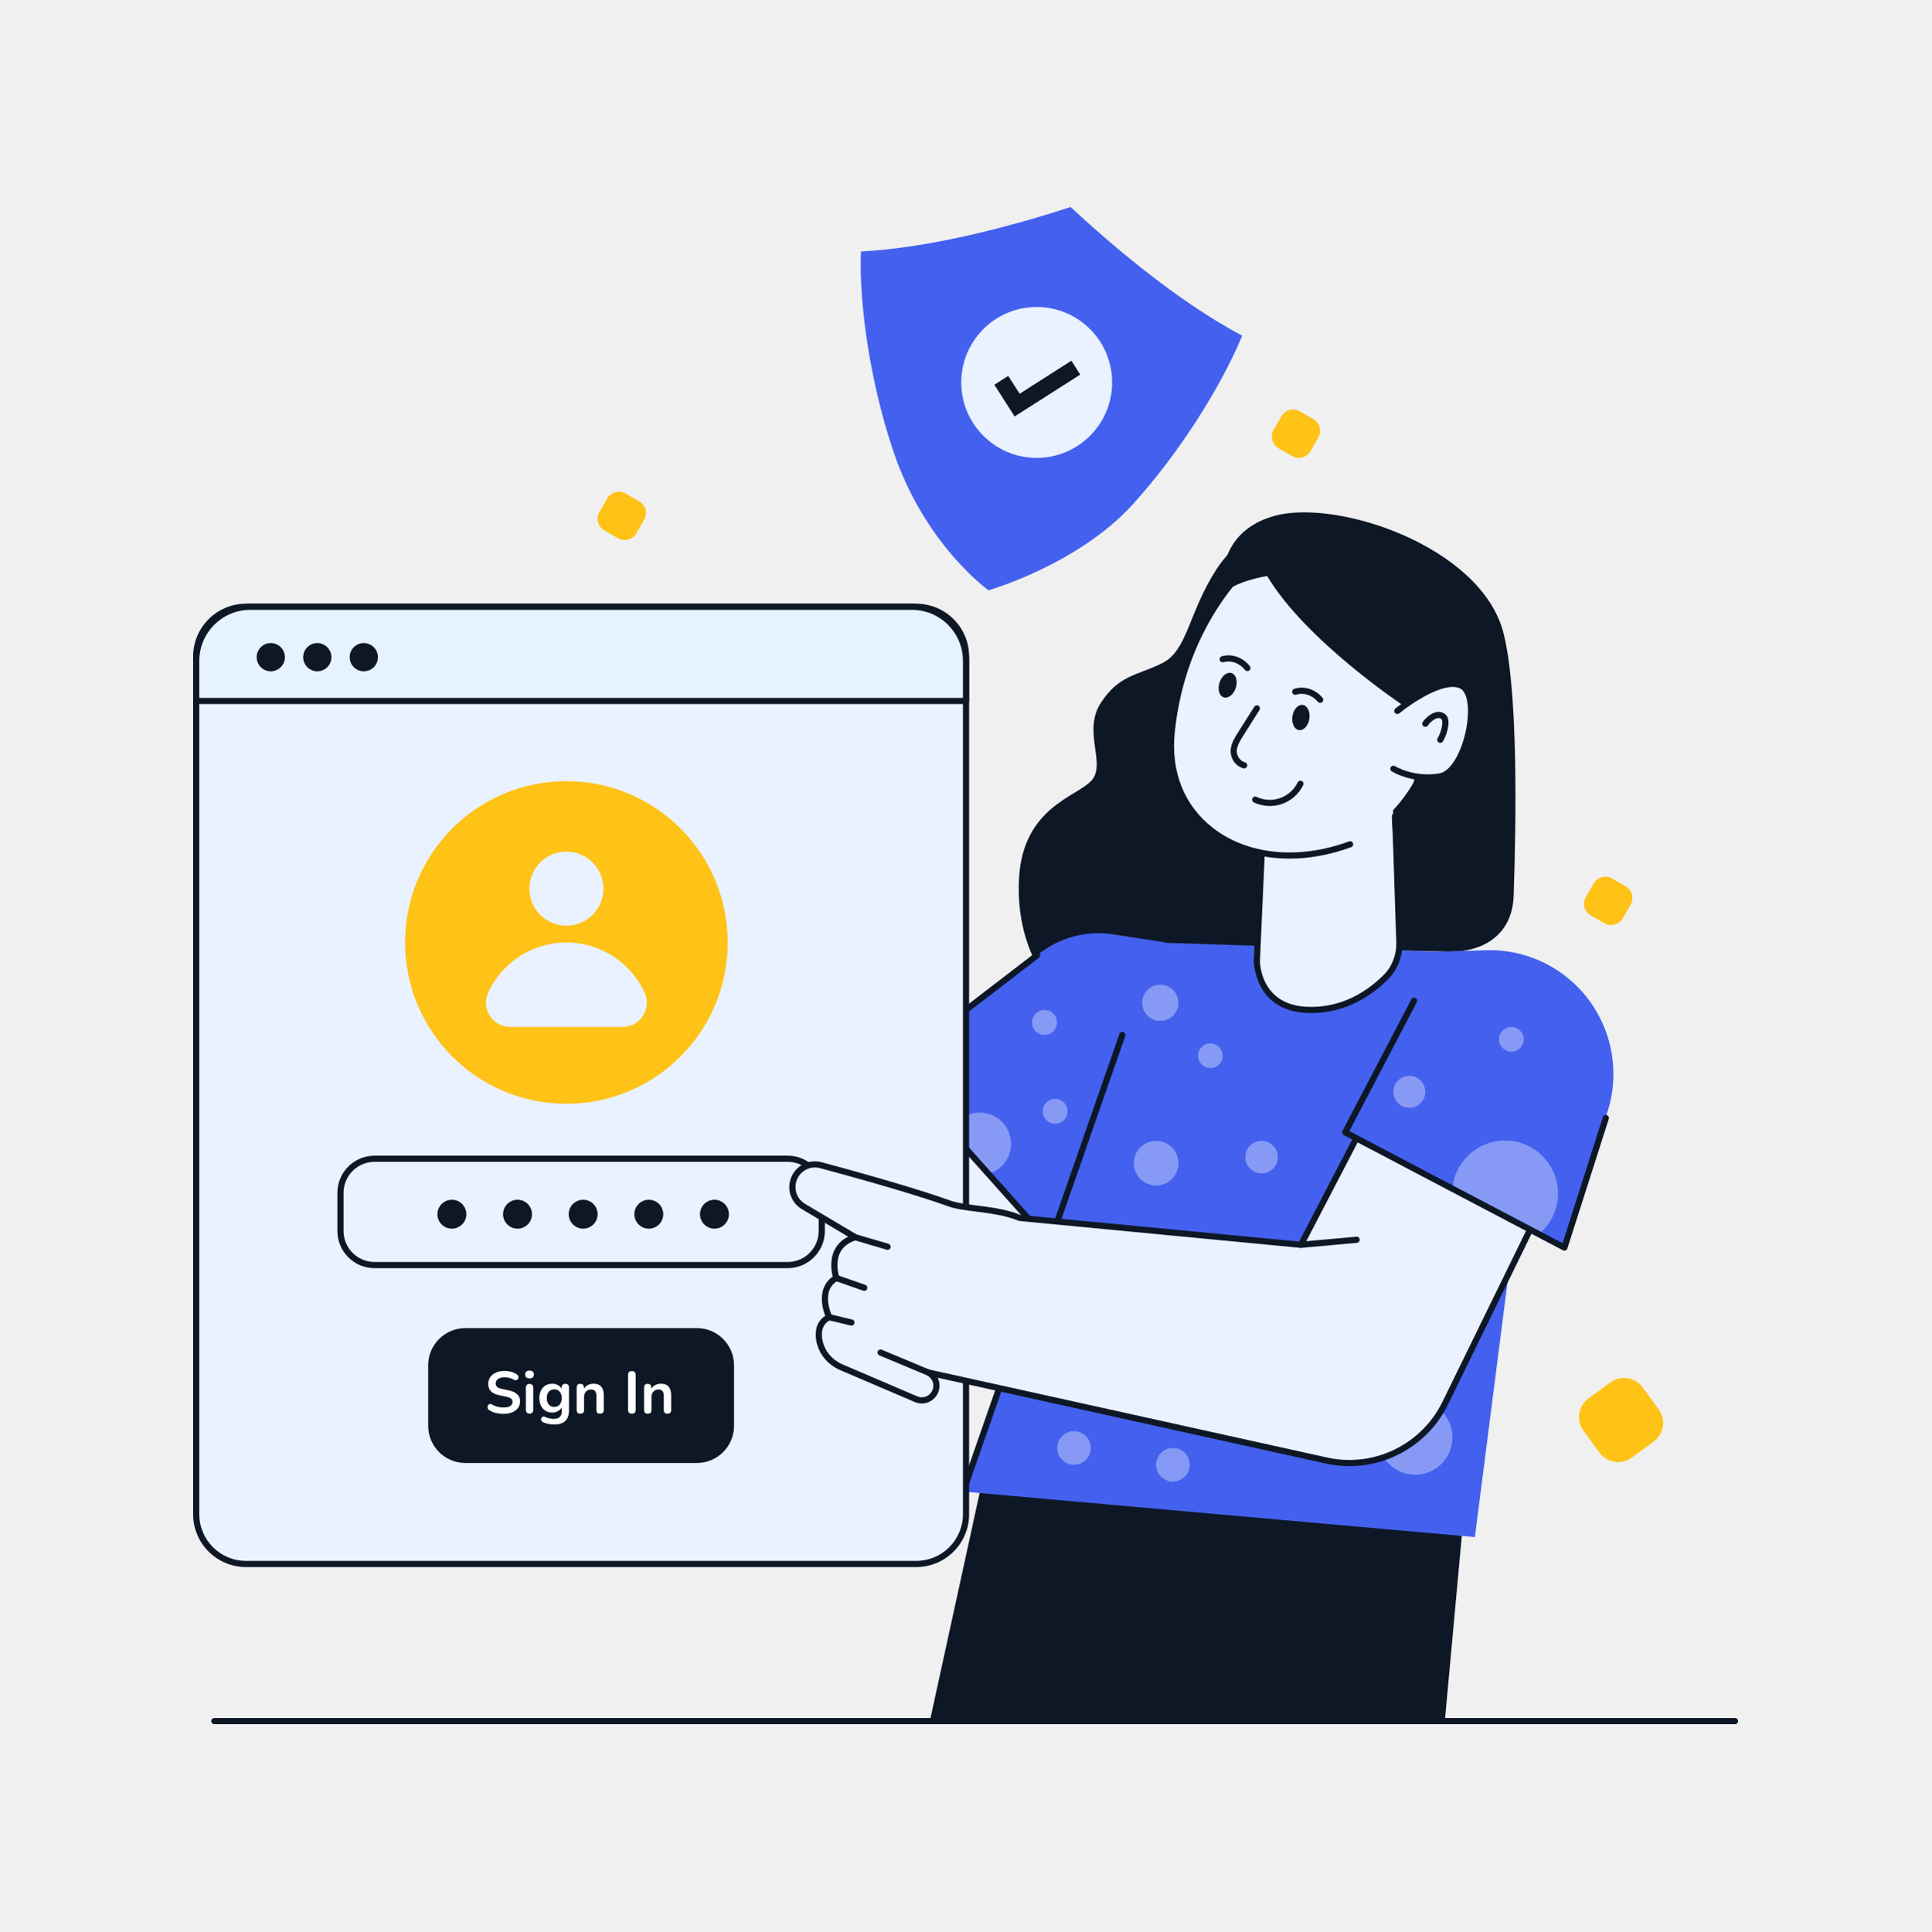
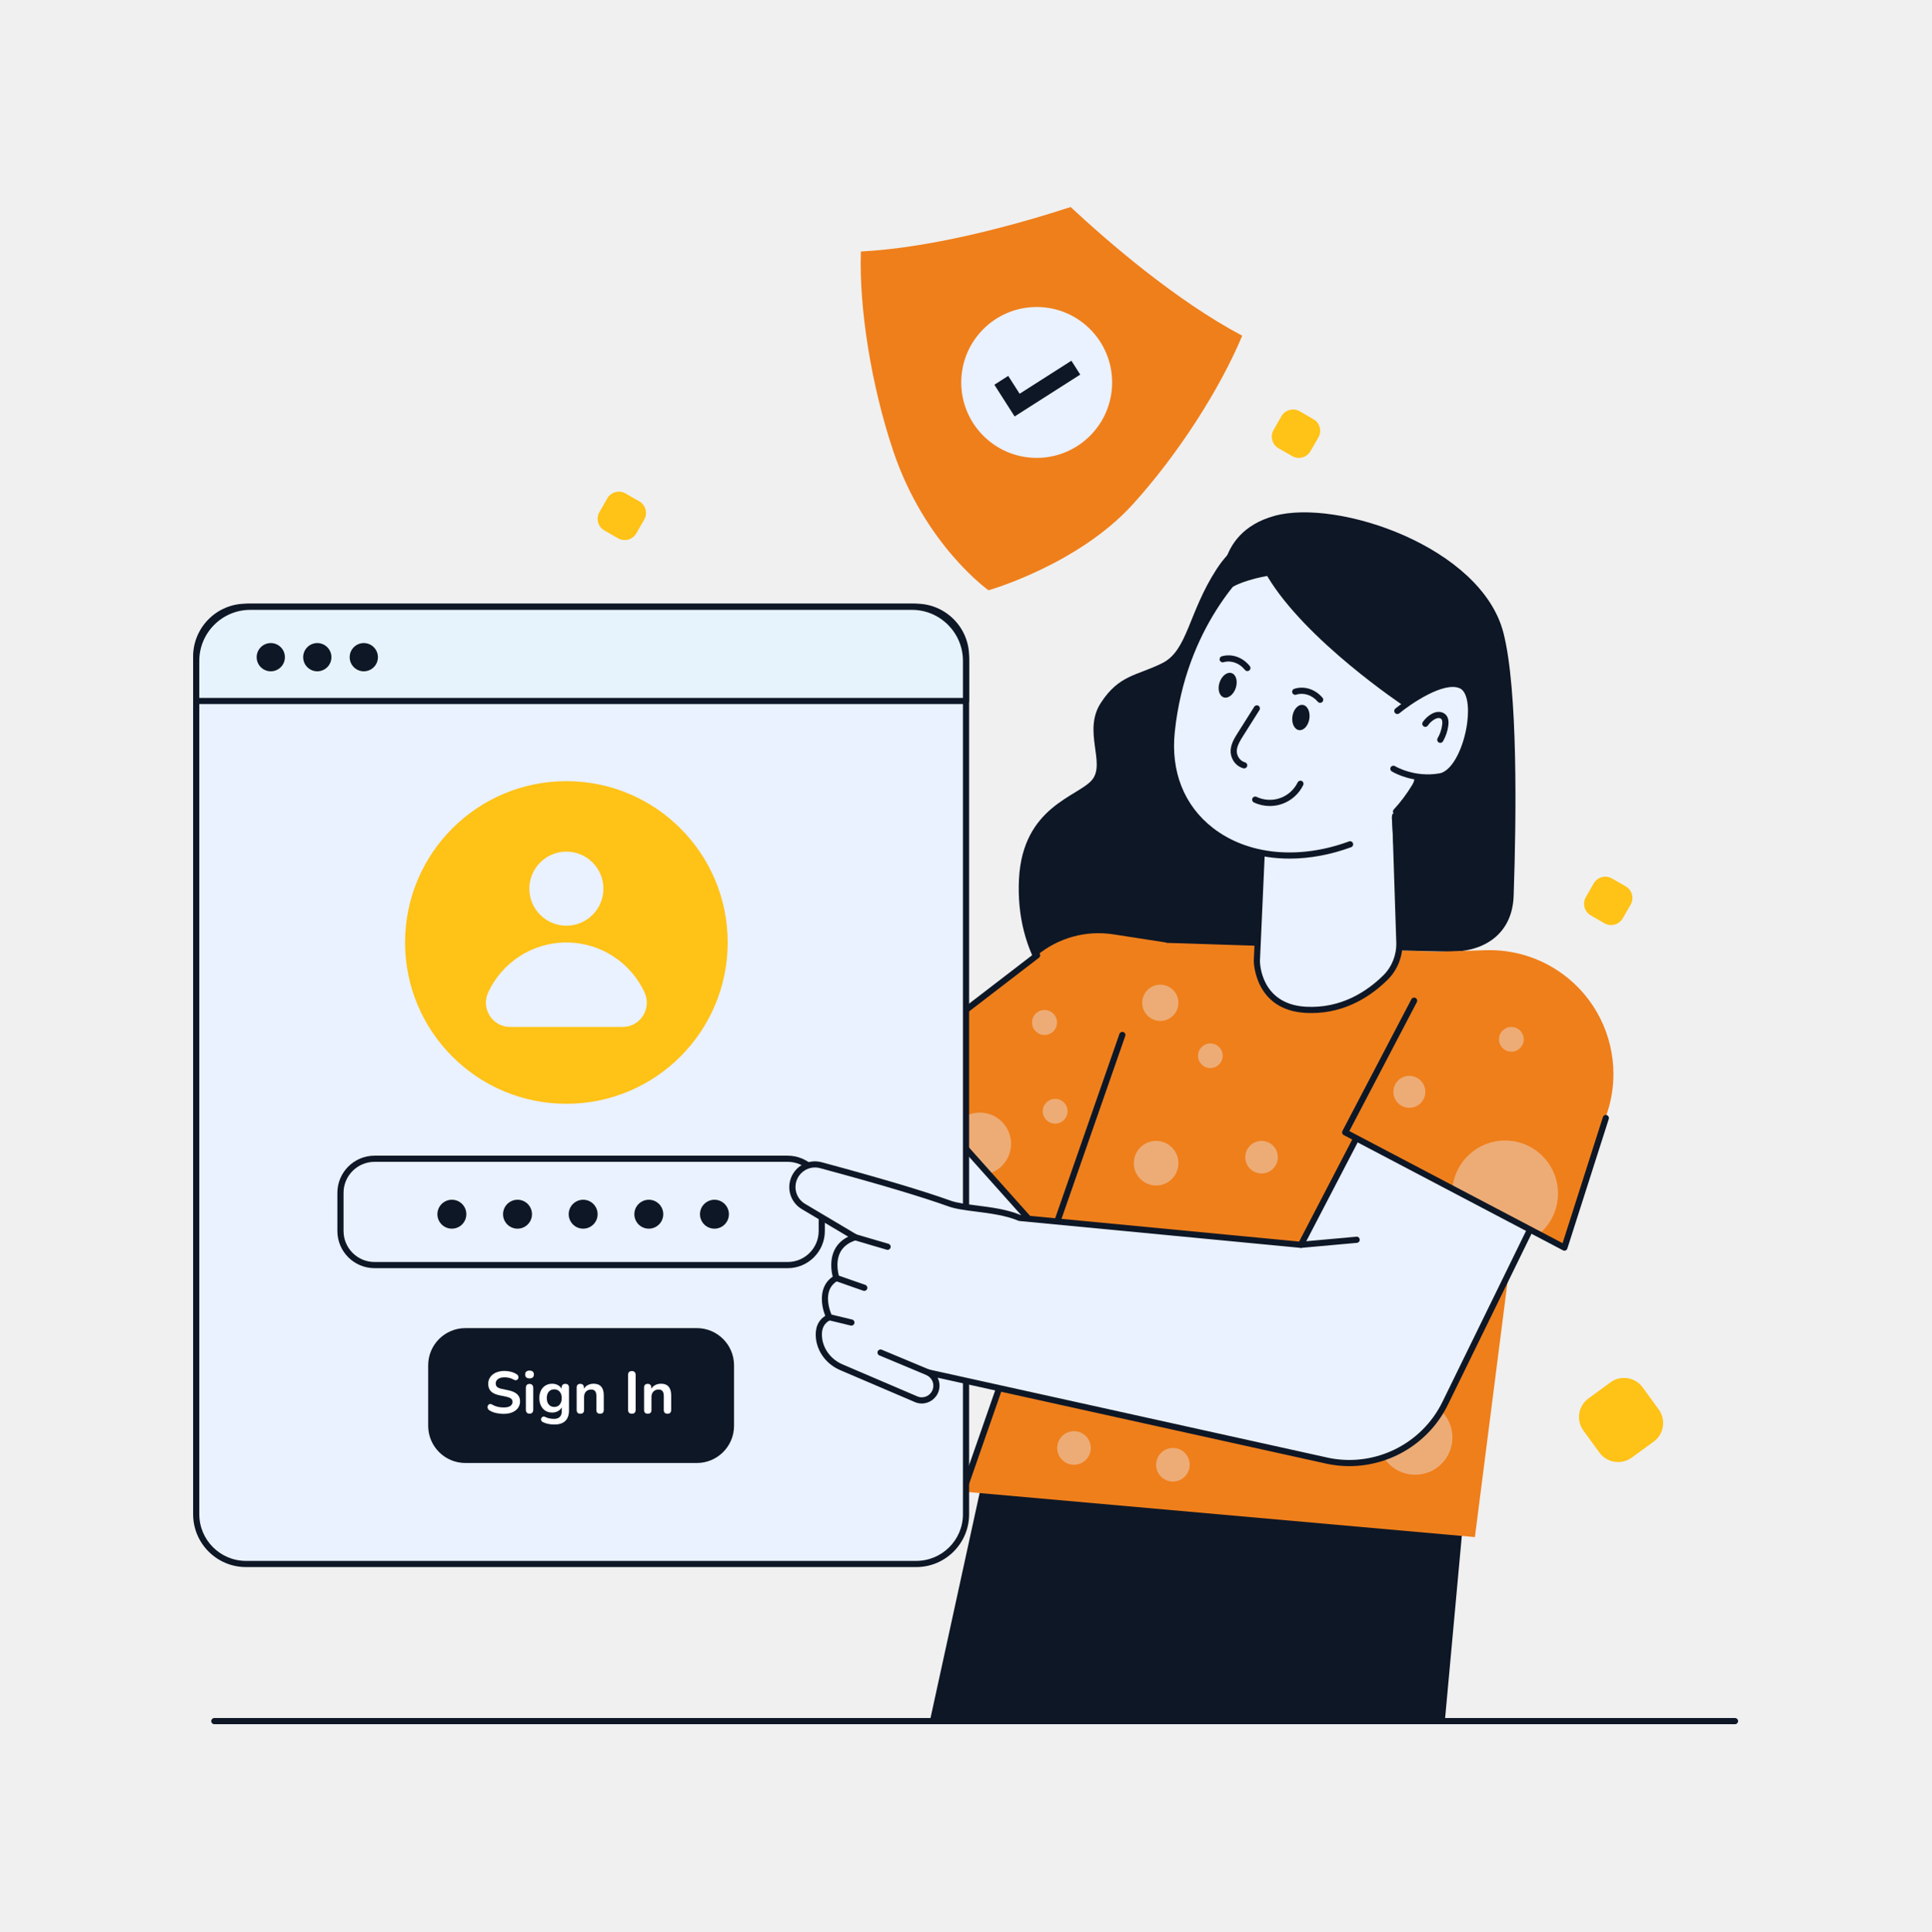
<svg xmlns="http://www.w3.org/2000/svg" width="522" height="522" viewBox="0 0 522 522" fill="none">
  <path d="M468.967 466.041H57.927C57.468 466.041 57.094 465.667 57.094 465.208C57.094 464.749 57.468 464.375 57.927 464.375H468.967C469.426 464.375 469.8 464.749 469.8 465.208C469.8 465.667 469.426 466.041 468.967 466.041Z" fill="#0E1726" />
  <path d="M350.082 139.435C350.082 139.435 336.485 142.015 328.822 153.852C321.159 165.689 321.036 175.839 314.115 179.263C307.193 182.687 302.495 182.385 297.553 189.973C292.608 197.56 298.912 206.211 295.204 210.765C291.495 215.319 276.416 217.897 275.426 237.627C274.436 257.356 284.697 273.14 302.618 280.425C320.541 287.71 374.679 260.088 374.679 260.088L358.735 165.842L350.082 139.435Z" fill="#0E1726" />
  <path d="M263.447 275.762L234.422 299.02L205.442 185.851L146.49 195.817L183.71 343.016C187.408 357.643 197.955 369.578 212.017 375.048C228.168 381.331 246.469 378.141 259.54 366.765L308.734 323.955" fill="#EAF1FF" />
  <path d="M228.966 379.07C223.167 379.07 217.325 378.005 211.717 375.823C197.433 370.267 186.661 358.077 182.905 343.219L145.682 196.019C145.625 195.794 145.665 195.554 145.792 195.359C145.92 195.165 146.122 195.032 146.352 194.994L205.305 185.028C205.728 184.957 206.144 185.222 206.25 185.642L234.91 297.561L262.927 275.111C263.284 274.825 263.81 274.881 264.098 275.24C264.387 275.599 264.328 276.123 263.969 276.411L234.944 299.67C234.722 299.847 234.426 299.897 234.159 299.81C233.889 299.72 233.685 299.501 233.616 299.225L204.826 186.799L147.521 196.485L184.521 342.81C188.145 357.146 198.537 368.908 212.32 374.27C228.235 380.461 246.117 377.341 258.995 366.135L308.189 323.325C308.533 323.022 309.061 323.059 309.364 323.406C309.667 323.753 309.629 324.279 309.283 324.582L260.09 367.392C251.282 375.055 240.212 379.07 228.966 379.07Z" fill="#0E1726" />
-   <path d="M327.175 285.897L295.692 349.22L267.164 317.269L257.054 305.948L241.235 288.24L280.328 258.202C286.073 253.468 293.56 251.403 300.925 252.547L315.133 254.746L327.175 285.897Z" fill="#4361EE" />
+   <path d="M327.175 285.897L295.692 349.22L267.164 317.269L257.054 305.948L241.235 288.24L280.328 258.202C286.073 253.468 293.56 251.403 300.925 252.547L315.133 254.746L327.175 285.897Z" fill="#ef7f1b" />
  <path opacity="0.4" d="M273.284 309.172C273.284 313.027 270.695 316.272 267.162 317.272L257.052 305.951C258.307 302.883 261.328 300.729 264.84 300.729C269.507 300.729 273.284 304.506 273.284 309.172Z" fill="#EAF1FF" />
  <path d="M295.688 350.057C295.452 350.057 295.227 349.957 295.066 349.779L240.607 288.797C240.452 288.624 240.377 288.394 240.398 288.165C240.419 287.933 240.538 287.722 240.72 287.582L279.813 257.544C280.181 257.262 280.703 257.333 280.982 257.696C281.262 258.062 281.193 258.584 280.83 258.866L242.448 288.357L295.49 347.752L326.426 285.532C326.63 285.12 327.127 284.951 327.543 285.156C327.954 285.36 328.123 285.862 327.919 286.273L296.434 349.596C296.31 349.842 296.072 350.013 295.799 350.051C295.761 350.055 295.726 350.057 295.688 350.057Z" fill="#0E1726" />
  <path d="M251.331 465.209L268.435 386.84L396.315 402.093L390.533 465.209H251.331Z" fill="#0E1726" />
-   <path d="M312.079 254.746L396.455 257.483C408.425 257.872 417.462 268.481 415.942 280.362L398.658 415.47L260.336 403.174L312.079 254.746Z" fill="#4361EE" />
+   <path d="M312.079 254.746L396.455 257.483C408.425 257.872 417.462 268.481 415.942 280.362L398.658 415.47L260.336 403.174L312.079 254.746Z" fill="#ef7f1b" />
  <path opacity="0.4" d="M382.511 398.616C388.072 398.616 392.58 394.108 392.58 388.548C392.58 382.987 388.072 378.479 382.511 378.479C376.951 378.479 372.443 382.987 372.443 388.548C372.443 394.108 376.951 398.616 382.511 398.616Z" fill="#EAF1FF" />
  <path d="M260.334 404.003C260.242 404.003 260.15 403.989 260.061 403.957C259.626 403.805 259.397 403.331 259.549 402.897L302.576 279.471C302.727 279.037 303.203 278.807 303.637 278.957C304.071 279.11 304.301 279.584 304.149 280.018L261.121 403.444C261.002 403.788 260.681 404.003 260.334 404.003Z" fill="#0E1726" />
  <path d="M339.722 259.747L341.43 221.62L376.909 214.227L378.239 254.702C378.356 258.25 377.024 261.704 374.504 264.203C370.378 268.293 363.057 273.519 352.924 272.947C339.711 272.204 339.722 259.747 339.722 259.747Z" fill="#EAF1FF" />
  <path d="M354.465 273.826C353.943 273.826 353.415 273.812 352.876 273.78C339.037 272.999 338.889 259.878 338.889 259.747C338.889 259.734 338.889 259.722 338.891 259.711L340.599 221.584C340.615 221.204 340.889 220.883 341.261 220.806L376.74 213.412C376.982 213.36 377.233 213.42 377.425 213.573C377.617 213.725 377.734 213.955 377.742 214.201L379.072 254.677C379.195 258.475 377.746 262.165 375.09 264.798C370.868 268.984 363.936 273.826 354.465 273.826ZM340.555 259.763C340.561 260.442 340.843 271.431 352.97 272.116C362.646 272.657 369.701 267.792 373.919 263.612C376.247 261.304 377.517 258.066 377.408 254.729L376.111 215.243L342.236 222.303L340.555 259.763Z" fill="#0E1726" />
  <path d="M377.333 219.384C394.162 201.2 390.372 171.473 390.372 171.473L339.926 150.391C338.989 151.159 319.967 166.639 316.708 197.782C314.023 223.439 338.611 237.884 364.92 228.212" fill="#EAF1FF" />
  <path d="M348.56 232.077C340.344 232.077 332.742 229.705 326.78 225.065C318.573 218.676 314.701 208.956 315.879 197.694C319.069 167.205 337.317 151.449 339.388 149.753C339.626 149.557 339.964 149.501 340.248 149.62L390.694 170.7C390.97 170.815 391.162 171.068 391.199 171.364C391.237 171.665 394.843 201.69 377.945 219.948C377.63 220.286 377.103 220.305 376.767 219.994C376.429 219.68 376.41 219.154 376.721 218.816C391.941 202.373 389.976 175.91 389.596 172.049L340.071 151.355C336.807 154.153 320.508 169.429 317.535 197.869C316.418 208.537 320.065 217.728 327.804 223.752C337.212 231.075 350.98 232.449 364.632 227.431C365.062 227.27 365.542 227.494 365.701 227.926C365.859 228.358 365.638 228.836 365.206 228.995C359.589 231.06 353.943 232.077 348.56 232.077Z" fill="#0E1726" />
  <path d="M379.46 190.812C379.46 190.812 352.826 173.126 342.505 155.673C342.505 155.673 332.904 157.241 330.484 160.83C330.484 160.83 327.48 144.139 344.478 139.434C361.476 134.73 400.478 147.782 406.398 171.153C410.29 186.521 409.874 220.616 409.131 242.164C408.772 252.623 400.869 257.774 390.42 257.195L378.398 256.897L376.193 220.789C385.626 212.159 383.246 201.6 379.46 190.812Z" fill="#0E1726" />
  <path d="M334.029 185.925C334.615 184.115 334.105 182.329 332.891 181.936C331.676 181.543 330.217 182.691 329.63 184.502C329.044 186.312 329.554 188.098 330.768 188.491C331.983 188.884 333.443 187.736 334.029 185.925Z" fill="#0E1726" />
  <path d="M330.484 178.192C332.84 177.505 335.471 178.438 337.158 180.555L330.484 178.192Z" fill="#EAF1FF" />
  <path d="M337.158 181.391C336.913 181.391 336.671 181.282 336.506 181.077C335.026 179.219 332.754 178.401 330.718 178.994C330.273 179.123 329.814 178.868 329.685 178.428C329.555 177.985 329.81 177.524 330.25 177.394C332.94 176.611 335.907 177.649 337.809 180.04C338.095 180.399 338.037 180.923 337.675 181.211C337.523 181.33 337.339 181.391 337.158 181.391Z" fill="#0E1726" />
  <path d="M353.91 194.297C354.205 192.417 353.422 190.733 352.161 190.535C350.9 190.337 349.639 191.7 349.343 193.58C349.048 195.46 349.831 197.144 351.093 197.342C352.354 197.54 353.615 196.177 353.91 194.297Z" fill="#0E1726" />
  <path d="M350.093 186.978C352.427 186.22 355.083 187.072 356.835 189.137L350.093 186.978Z" fill="#EAF1FF" />
  <path d="M356.833 189.97C356.597 189.97 356.363 189.87 356.198 189.676C354.661 187.863 352.362 187.116 350.349 187.769C349.909 187.913 349.443 187.671 349.301 187.235C349.159 186.796 349.397 186.326 349.836 186.184C352.498 185.32 355.496 186.268 357.47 188.598C357.766 188.949 357.724 189.475 357.371 189.772C357.215 189.905 357.025 189.97 356.833 189.97Z" fill="#0E1726" />
  <path d="M377.688 192.167C377.688 192.167 389.27 182.65 394.974 185.316C400.679 187.982 396.415 208.593 389.207 209.86C382 211.128 376.623 207.798 376.623 207.798" fill="#EAF1FF" />
  <path d="M385.885 210.982C380.265 210.982 376.379 208.623 376.187 208.504C375.794 208.261 375.675 207.75 375.917 207.357C376.16 206.965 376.675 206.846 377.064 207.086C377.116 207.117 382.284 210.23 389.068 209.038C392.719 208.397 395.751 201.609 396.57 195.42C397.209 190.591 396.447 186.922 394.626 186.07C390.333 184.066 381.329 190.257 378.22 192.81C377.865 193.1 377.339 193.05 377.047 192.695C376.755 192.34 376.807 191.814 377.162 191.522C377.65 191.119 389.22 181.706 395.332 184.56C397.902 185.761 398.981 189.904 398.223 195.637C397.315 202.496 393.979 209.867 389.358 210.679C388.14 210.892 386.98 210.982 385.885 210.982Z" fill="#0E1726" />
  <path d="M389.306 200.786C389.164 200.786 389.02 200.748 388.886 200.673C388.489 200.441 388.354 199.932 388.585 199.533C389.239 198.412 389.667 197.14 389.819 195.854C389.911 195.107 389.828 194.595 389.575 194.334C389.396 194.15 389.074 194.054 388.736 194.083C388.391 194.115 388.011 194.261 387.579 194.532C386.936 194.933 386.372 195.476 385.948 196.1C385.689 196.48 385.172 196.581 384.792 196.322C384.412 196.063 384.311 195.545 384.572 195.165C385.126 194.351 385.861 193.645 386.698 193.121C387.358 192.707 387.978 192.48 388.592 192.426C389.419 192.352 390.243 192.63 390.774 193.175C391.404 193.825 391.634 194.766 391.477 196.057C391.298 197.564 390.797 199.059 390.03 200.375C389.874 200.638 389.594 200.786 389.306 200.786Z" fill="#0E1726" />
  <path d="M339.722 191.476C338.254 193.8 336.786 196.123 335.318 198.447C334.433 199.848 333.529 201.31 333.464 202.92C333.399 204.53 334.431 206.334 336.295 206.866" fill="#EAF1FF" />
  <path d="M336.295 207.699C336.22 207.699 336.143 207.689 336.066 207.668C333.71 206.995 332.556 204.755 332.631 202.886C332.706 201.024 333.719 199.418 334.614 198.002L339.016 191.031C339.262 190.642 339.776 190.525 340.164 190.772C340.555 191.018 340.67 191.532 340.423 191.92L336.022 198.892C335.239 200.13 334.351 201.535 334.295 202.953C334.247 204.139 335.011 205.634 336.523 206.064C336.966 206.19 337.222 206.651 337.095 207.094C336.993 207.459 336.659 207.699 336.295 207.699Z" fill="#0E1726" />
  <path d="M343.236 217.858C341.751 217.858 340.269 217.535 338.918 216.891C338.502 216.693 338.325 216.196 338.523 215.781C338.722 215.365 339.214 215.188 339.634 215.386C341.613 216.328 343.933 216.449 345.998 215.724C348.063 215 349.798 213.452 350.753 211.481C350.953 211.068 351.45 210.895 351.865 211.095C352.279 211.296 352.452 211.795 352.252 212.208C351.105 214.572 349.028 216.426 346.549 217.296C345.482 217.672 344.357 217.858 343.236 217.858Z" fill="#0E1726" />
  <path d="M247.67 164.008H66.474C59.051 164.008 53.033 170.025 53.033 177.448V409.296C53.033 416.718 59.051 422.736 66.474 422.736H247.672C255.095 422.736 261.113 416.718 261.113 409.296V177.448C261.111 170.025 255.093 164.008 247.67 164.008Z" fill="#EAF1FF" />
  <path d="M247.67 423.569H66.474C58.604 423.569 52.2 417.167 52.2 409.296V177.448C52.2 169.579 58.604 163.175 66.474 163.175H247.672C255.542 163.175 261.946 169.577 261.946 177.448V409.296C261.944 417.167 255.54 423.569 247.67 423.569ZM66.474 164.841C59.523 164.841 53.868 170.495 53.868 177.446V409.294C53.868 416.245 59.525 421.899 66.474 421.899H247.672C254.623 421.899 260.28 416.245 260.28 409.294V177.448C260.28 170.497 254.623 164.843 247.672 164.843H66.474V164.841Z" fill="#0E1726" />
  <path d="M246.495 164.008H67.649C59.577 164.008 53.033 170.552 53.033 178.624V189.471H261.111V178.624C261.111 170.554 254.567 164.008 246.495 164.008Z" fill="#E6F3FC" />
  <path d="M261.111 190.304H53.033C52.574 190.304 52.2 189.93 52.2 189.471V178.624C52.2 170.105 59.13 163.175 67.649 163.175H246.493C255.012 163.175 261.942 170.105 261.942 178.624V189.471C261.944 189.933 261.57 190.304 261.111 190.304ZM53.866 188.638H260.278V178.624C260.278 171.024 254.095 164.841 246.495 164.841H67.649C60.049 164.841 53.866 171.024 53.866 178.624V188.638Z" fill="#0E1726" />
  <path d="M73.191 181.451C75.299 181.451 77.008 179.742 77.008 177.634C77.008 175.526 75.299 173.817 73.191 173.817C71.083 173.817 69.374 175.526 69.374 177.634C69.374 179.742 71.083 181.451 73.191 181.451Z" fill="#0E1726" />
  <path d="M85.763 181.451C87.871 181.451 89.579 179.742 89.579 177.634C89.579 175.526 87.871 173.817 85.763 173.817C83.655 173.817 81.946 175.526 81.946 177.634C81.946 179.742 83.655 181.451 85.763 181.451Z" fill="#0E1726" />
  <path d="M98.332 181.451C100.44 181.451 102.149 179.742 102.149 177.634C102.149 175.526 100.44 173.817 98.332 173.817C96.225 173.817 94.516 175.526 94.516 177.634C94.516 179.742 96.225 181.451 98.332 181.451Z" fill="#0E1726" />
  <path d="M153.088 298.346C177.167 298.346 196.687 278.825 196.687 254.746C196.687 230.667 177.167 211.146 153.088 211.146C129.008 211.146 109.488 230.667 109.488 254.746C109.488 278.825 129.008 298.346 153.088 298.346Z" fill="#FFC216" />
  <path d="M153.088 250.213C158.618 250.213 163.1 245.731 163.1 240.201C163.1 234.672 158.618 230.189 153.088 230.189C147.559 230.189 143.076 234.672 143.076 240.201C143.076 245.731 147.559 250.213 153.088 250.213Z" fill="#EAF1FF" />
  <path d="M168.278 277.585C173.089 277.585 176.242 272.584 174.212 268.224C170.51 260.265 162.444 254.746 153.086 254.746C143.727 254.746 135.664 260.265 131.959 268.224C129.93 272.586 133.085 277.585 137.893 277.585H168.278Z" fill="#EAF1FF" />
  <path d="M212.907 313.204H101.237C96.148 313.204 92.024 317.328 92.024 322.416V332.733C92.024 337.822 96.15 341.945 101.237 341.945H212.905C217.993 341.945 222.117 337.822 222.117 332.733V322.416C222.119 317.328 217.996 313.204 212.907 313.204Z" fill="#EAF1FF" />
  <path d="M212.907 342.779H101.237C95.697 342.779 91.191 338.273 91.191 332.733V322.416C91.191 316.877 95.697 312.371 101.237 312.371H212.905C218.445 312.371 222.953 316.877 222.953 322.416V332.733C222.953 338.273 218.447 342.779 212.907 342.779ZM101.237 314.037C96.616 314.037 92.858 317.796 92.858 322.416V332.733C92.858 337.354 96.616 341.112 101.237 341.112H212.905C217.526 341.112 221.286 337.354 221.286 332.733V322.416C221.286 317.796 217.528 314.037 212.905 314.037H101.237Z" fill="#0E1726" />
  <path d="M188.36 359.814H125.783C120.695 359.814 116.571 363.938 116.571 369.027V385.392C116.571 390.481 120.695 394.605 125.783 394.605H188.36C193.449 394.605 197.573 390.479 197.573 385.392V369.027C197.573 363.938 193.449 359.814 188.36 359.814Z" fill="#0E1726" />
  <path d="M136.12 382.16C135.651 382.16 135.181 382.123 134.712 382.048C134.243 381.984 133.8 381.883 133.384 381.744C132.968 381.595 132.595 381.413 132.264 381.2C132.072 381.072 131.939 380.917 131.864 380.736C131.789 380.555 131.763 380.379 131.784 380.208C131.816 380.027 131.885 379.872 131.992 379.744C132.109 379.605 132.253 379.52 132.424 379.488C132.595 379.456 132.781 379.504 132.984 379.632C133.453 379.909 133.949 380.112 134.472 380.24C134.995 380.368 135.544 380.432 136.12 380.432C136.963 380.432 137.576 380.293 137.96 380.016C138.344 379.728 138.536 379.36 138.536 378.912C138.536 378.539 138.397 378.245 138.12 378.032C137.853 377.819 137.389 377.643 136.728 377.504L134.968 377.136C133.955 376.923 133.197 376.565 132.696 376.064C132.205 375.552 131.96 374.88 131.96 374.048C131.96 373.525 132.067 373.051 132.28 372.624C132.493 372.197 132.792 371.829 133.176 371.52C133.571 371.211 134.035 370.976 134.568 370.816C135.112 370.645 135.709 370.56 136.36 370.56C137 370.56 137.608 370.64 138.184 370.8C138.76 370.96 139.277 371.195 139.736 371.504C139.907 371.621 140.019 371.765 140.072 371.936C140.136 372.107 140.152 372.277 140.12 372.448C140.088 372.608 140.013 372.747 139.896 372.864C139.779 372.981 139.629 373.051 139.448 373.072C139.277 373.093 139.08 373.04 138.856 372.912C138.461 372.688 138.061 372.528 137.656 372.432C137.251 372.336 136.813 372.288 136.344 372.288C135.853 372.288 135.432 372.357 135.08 372.496C134.728 372.635 134.456 372.832 134.264 373.088C134.083 373.333 133.992 373.627 133.992 373.968C133.992 374.352 134.12 374.661 134.376 374.896C134.632 375.12 135.069 375.296 135.688 375.424L137.432 375.792C138.488 376.016 139.272 376.368 139.784 376.848C140.307 377.328 140.568 377.968 140.568 378.768C140.568 379.28 140.461 379.744 140.248 380.16C140.045 380.576 139.747 380.933 139.352 381.232C138.968 381.531 138.504 381.76 137.96 381.92C137.416 382.08 136.803 382.16 136.12 382.16Z" fill="white" />
  <path d="M143.126 382.112C142.806 382.112 142.56 382.016 142.39 381.824C142.219 381.632 142.134 381.365 142.134 381.024V375.152C142.134 374.8 142.219 374.533 142.39 374.352C142.56 374.16 142.806 374.064 143.126 374.064C143.446 374.064 143.691 374.16 143.862 374.352C144.043 374.533 144.134 374.8 144.134 375.152V381.024C144.134 381.365 144.048 381.632 143.878 381.824C143.707 382.016 143.456 382.112 143.126 382.112ZM143.126 372.576C142.752 372.576 142.459 372.485 142.246 372.304C142.043 372.112 141.942 371.851 141.942 371.52C141.942 371.179 142.043 370.917 142.246 370.736C142.459 370.555 142.752 370.464 143.126 370.464C143.51 370.464 143.803 370.555 144.006 370.736C144.208 370.917 144.31 371.179 144.31 371.52C144.31 371.851 144.208 372.112 144.006 372.304C143.803 372.485 143.51 372.576 143.126 372.576Z" fill="white" />
  <path d="M149.86 385.04C149.284 385.04 148.724 384.987 148.18 384.88C147.647 384.773 147.161 384.608 146.724 384.384C146.521 384.277 146.383 384.149 146.308 384C146.244 383.851 146.223 383.696 146.244 383.536C146.276 383.387 146.34 383.253 146.436 383.136C146.543 383.019 146.671 382.939 146.82 382.896C146.969 382.853 147.124 382.875 147.284 382.96C147.753 383.195 148.196 383.344 148.612 383.408C149.039 383.483 149.401 383.52 149.7 383.52C150.415 383.52 150.948 383.344 151.3 382.992C151.663 382.651 151.844 382.139 151.844 381.456V380.016H151.988C151.828 380.56 151.492 380.997 150.98 381.328C150.479 381.648 149.908 381.808 149.268 381.808C148.564 381.808 147.951 381.648 147.428 381.328C146.905 380.997 146.5 380.539 146.212 379.952C145.924 379.365 145.78 378.683 145.78 377.904C145.78 377.317 145.86 376.789 146.02 376.32C146.191 375.84 146.425 375.429 146.724 375.088C147.033 374.747 147.401 374.485 147.828 374.304C148.265 374.112 148.745 374.016 149.268 374.016C149.929 374.016 150.505 374.181 150.996 374.512C151.497 374.832 151.823 375.259 151.972 375.792L151.812 376.192V375.056C151.812 374.725 151.897 374.475 152.068 374.304C152.249 374.133 152.495 374.048 152.804 374.048C153.124 374.048 153.369 374.133 153.54 374.304C153.711 374.475 153.796 374.725 153.796 375.056V381.216C153.796 382.485 153.46 383.44 152.788 384.08C152.116 384.72 151.14 385.04 149.86 385.04ZM149.812 380.288C150.228 380.288 150.585 380.192 150.884 380C151.183 379.808 151.412 379.536 151.572 379.184C151.743 378.821 151.828 378.395 151.828 377.904C151.828 377.168 151.647 376.592 151.284 376.176C150.921 375.749 150.431 375.536 149.812 375.536C149.396 375.536 149.039 375.632 148.74 375.824C148.441 376.016 148.207 376.288 148.036 376.64C147.876 376.992 147.796 377.413 147.796 377.904C147.796 378.64 147.977 379.221 148.34 379.648C148.703 380.075 149.193 380.288 149.812 380.288Z" fill="white" />
  <path d="M156.86 382.128C156.54 382.128 156.295 382.043 156.124 381.872C155.953 381.691 155.868 381.435 155.868 381.104V375.056C155.868 374.725 155.953 374.475 156.124 374.304C156.295 374.133 156.535 374.048 156.844 374.048C157.153 374.048 157.393 374.133 157.564 374.304C157.735 374.475 157.82 374.725 157.82 375.056V376.144L157.644 375.744C157.879 375.179 158.241 374.752 158.732 374.464C159.233 374.165 159.799 374.016 160.428 374.016C161.057 374.016 161.575 374.133 161.98 374.368C162.385 374.603 162.689 374.96 162.892 375.44C163.095 375.909 163.196 376.507 163.196 377.232V381.104C163.196 381.435 163.111 381.691 162.94 381.872C162.769 382.043 162.524 382.128 162.204 382.128C161.884 382.128 161.633 382.043 161.452 381.872C161.281 381.691 161.196 381.435 161.196 381.104V377.328C161.196 376.72 161.079 376.277 160.844 376C160.62 375.723 160.268 375.584 159.788 375.584C159.201 375.584 158.732 375.771 158.38 376.144C158.039 376.507 157.868 376.992 157.868 377.6V381.104C157.868 381.787 157.532 382.128 156.86 382.128Z" fill="white" />
  <path d="M170.787 382.128C170.457 382.128 170.201 382.037 170.019 381.856C169.849 381.664 169.763 381.403 169.763 381.072V371.648C169.763 371.307 169.849 371.045 170.019 370.864C170.201 370.683 170.457 370.592 170.787 370.592C171.118 370.592 171.369 370.683 171.539 370.864C171.721 371.045 171.811 371.307 171.811 371.648V381.072C171.811 381.403 171.726 381.664 171.555 381.856C171.385 382.037 171.129 382.128 170.787 382.128Z" fill="white" />
  <path d="M175.079 382.128C174.759 382.128 174.514 382.043 174.343 381.872C174.172 381.691 174.087 381.435 174.087 381.104V375.056C174.087 374.725 174.172 374.475 174.343 374.304C174.514 374.133 174.754 374.048 175.063 374.048C175.372 374.048 175.612 374.133 175.783 374.304C175.954 374.475 176.039 374.725 176.039 375.056V376.144L175.863 375.744C176.098 375.179 176.46 374.752 176.951 374.464C177.452 374.165 178.018 374.016 178.647 374.016C179.276 374.016 179.794 374.133 180.199 374.368C180.604 374.603 180.908 374.96 181.111 375.44C181.314 375.909 181.415 376.507 181.415 377.232V381.104C181.415 381.435 181.33 381.691 181.159 381.872C180.988 382.043 180.743 382.128 180.423 382.128C180.103 382.128 179.852 382.043 179.671 381.872C179.5 381.691 179.415 381.435 179.415 381.104V377.328C179.415 376.72 179.298 376.277 179.063 376C178.839 375.723 178.487 375.584 178.007 375.584C177.42 375.584 176.951 375.771 176.599 376.144C176.258 376.507 176.087 376.992 176.087 377.6V381.104C176.087 381.787 175.751 382.128 175.079 382.128Z" fill="white" />
  <path d="M188.361 395.44H125.783C120.244 395.44 115.736 390.934 115.736 385.395V369.029C115.736 363.489 120.242 358.983 125.783 358.983H188.359C193.898 358.983 198.406 363.489 198.406 369.029V385.395C198.406 390.932 193.9 395.44 188.361 395.44ZM125.783 360.648C121.163 360.648 117.402 364.406 117.402 369.027V385.392C117.402 390.013 121.16 393.772 125.783 393.772H188.359C192.979 393.772 196.74 390.013 196.74 385.392V369.027C196.74 364.406 192.981 360.648 188.359 360.648H125.783Z" fill="#0E1726" />
  <path d="M178.752 326.236C179.829 328.113 179.196 330.502 177.319 331.579C175.453 332.656 173.064 332.024 171.987 330.147C170.909 328.28 171.542 325.891 173.419 324.814C175.286 323.724 177.672 324.369 178.752 326.236Z" fill="#0E1726" />
  <path d="M161.01 326.236C162.087 328.113 161.454 330.502 159.577 331.579C157.711 332.656 155.322 332.024 154.245 330.147C153.157 328.28 153.8 325.891 155.666 324.814C157.544 323.724 159.932 324.369 161.01 326.236Z" fill="#0E1726" />
  <path d="M195.07 331.579C193.192 332.656 190.804 332.024 189.726 330.147C188.649 328.28 189.282 325.891 191.159 324.814C193.025 323.726 195.414 324.369 196.491 326.236C197.581 328.113 196.936 330.502 195.07 331.579Z" fill="#0E1726" />
  <path d="M125.527 326.236C126.604 328.113 125.959 330.502 124.094 331.579C122.227 332.656 119.839 332.024 118.751 330.147C117.674 328.28 118.319 325.891 120.183 324.814C122.05 323.724 124.449 324.369 125.527 326.236Z" fill="#0E1726" />
  <path d="M143.268 326.236C144.346 328.113 143.713 330.502 141.836 331.579C139.969 332.656 137.58 332.024 136.493 330.147C135.415 328.28 136.058 325.891 137.925 324.814C139.802 323.724 142.191 324.369 143.268 326.236Z" fill="#0E1726" />
  <path d="M376.621 288.43L351.636 336.466L275.616 329.2C275.605 329.2 275.605 329.2 275.605 329.2C269.462 326.59 260.95 326.859 256.64 325.304C246.893 321.794 230.912 317.382 221.875 314.947C218.386 314.008 214.857 316.284 214.262 319.848C213.847 322.335 215.001 324.821 217.171 326.11L231.158 334.422C223.071 336.911 226.059 345.443 226.059 345.443C220.539 348.508 224.126 356.018 224.126 356.018C221.616 357.24 221.115 359.518 221.382 361.75C221.793 365.239 224.193 368.193 227.425 369.571L247.599 378.203C248.111 378.425 248.633 378.525 249.155 378.525C250.844 378.525 252.433 377.424 252.942 375.691C253.441 374.025 252.798 372.236 251.353 371.282L250.898 370.97L359.09 394.899C371.931 397.455 384.875 391.044 390.629 379.291L422.857 313.392L376.621 288.43Z" fill="#EAF1FF" />
  <path d="M364.715 396.289C362.798 396.289 360.863 396.104 358.929 395.717L253.429 372.384C253.974 373.449 254.107 374.712 253.742 375.931C253.147 377.948 251.259 379.358 249.155 379.358C248.499 379.358 247.864 379.226 247.267 378.967L227.097 370.338C223.497 368.803 220.99 365.55 220.553 361.848C220.219 359.056 221.086 356.933 223.061 355.661C221.908 352.746 221.19 347.702 225.08 345.067C224.738 343.73 224.189 340.59 225.598 337.798C226.37 336.27 227.6 335.088 229.269 334.272L216.743 326.828C214.26 325.352 212.963 322.56 213.437 319.712C213.761 317.779 214.891 316.062 216.536 315.006C218.179 313.951 220.203 313.636 222.09 314.145C237.932 318.415 249.65 321.907 256.92 324.523C258.67 325.153 261.274 325.485 264.028 325.838C267.865 326.327 272.208 326.882 275.821 328.392L351.154 335.587L375.878 288.05C375.98 287.851 376.159 287.703 376.37 287.638C376.583 287.574 376.815 287.594 377.011 287.701L423.248 312.663C423.643 312.876 423.797 313.36 423.601 313.761L391.373 379.661C386.332 389.967 375.871 396.287 364.715 396.289ZM250.898 370.137C250.959 370.137 251.017 370.144 251.078 370.156L359.27 394.085C371.699 396.557 384.298 390.326 389.88 378.924L421.755 313.742L376.968 289.563L352.375 336.848C352.218 337.149 351.897 337.324 351.557 337.293L275.537 330.027C275.451 330.018 275.357 329.998 275.28 329.964C271.858 328.511 267.588 327.966 263.821 327.486C260.973 327.122 258.281 326.778 256.358 326.085C249.132 323.483 237.458 320.004 221.66 315.747C220.207 315.354 218.705 315.588 217.442 316.4C216.189 317.204 215.331 318.509 215.087 319.979C214.724 322.145 215.711 324.268 217.597 325.389L231.584 333.702C231.868 333.871 232.025 334.19 231.987 334.516C231.948 334.844 231.72 335.117 231.405 335.213C229.34 335.848 227.891 336.965 227.095 338.533C225.602 341.479 226.836 345.125 226.849 345.163C226.98 345.545 226.819 345.969 226.467 346.165C221.7 348.81 224.75 355.375 224.88 355.655C225.076 356.068 224.903 356.563 224.493 356.762C222.673 357.649 221.925 359.246 222.213 361.645C222.579 364.756 224.702 367.498 227.755 368.799L247.931 377.431C248.322 377.6 248.733 377.685 249.159 377.685C250.531 377.685 251.758 376.767 252.147 375.449C252.544 374.123 252.042 372.726 250.896 371.971L250.431 371.653C250.101 371.428 249.977 371 250.136 370.634C250.268 370.329 250.573 370.137 250.898 370.137Z" fill="#0E1726" />
  <path d="M351.638 337.293C351.212 337.293 350.849 336.967 350.809 336.535C350.767 336.076 351.106 335.673 351.565 335.631L366.619 334.276C367.089 334.234 367.484 334.572 367.524 335.032C367.565 335.491 367.227 335.894 366.768 335.936L351.713 337.291C351.688 337.293 351.663 337.293 351.638 337.293Z" fill="#0E1726" />
  <path d="M250.898 371.81C250.792 371.81 250.683 371.789 250.577 371.746L237.689 366.359C237.263 366.181 237.065 365.692 237.241 365.269C237.42 364.843 237.907 364.644 238.33 364.822L251.218 370.209C251.644 370.386 251.842 370.875 251.667 371.299C251.533 371.618 251.224 371.81 250.898 371.81Z" fill="#0E1726" />
  <path d="M233.608 348.923C233.516 348.923 233.424 348.909 233.332 348.875L225.784 346.23C225.35 346.077 225.122 345.601 225.272 345.167C225.425 344.733 225.899 344.503 226.335 344.656L233.883 347.301C234.318 347.453 234.545 347.93 234.395 348.364C234.274 348.708 233.95 348.923 233.608 348.923Z" fill="#0E1726" />
  <path d="M230.131 358.311C230.066 358.311 229.999 358.303 229.932 358.288L223.923 356.833C223.476 356.724 223.201 356.273 223.309 355.826C223.418 355.379 223.869 355.106 224.316 355.212L230.325 356.668C230.772 356.776 231.047 357.227 230.939 357.674C230.847 358.054 230.507 358.311 230.131 358.311Z" fill="#0E1726" />
  <path d="M239.911 337.826C239.834 337.826 239.755 337.815 239.675 337.792L230.922 335.218C230.482 335.088 230.229 334.625 230.359 334.184C230.488 333.744 230.945 333.489 231.394 333.621L240.147 336.195C240.588 336.325 240.84 336.788 240.711 337.229C240.604 337.59 240.272 337.826 239.911 337.826Z" fill="#0E1726" />
-   <path d="M436.1 290.297C436.1 293.852 435.534 297.45 434.356 300.95L422.858 337.22L415.959 333.6L392.573 321.301L363.59 306.071L389.151 257.235L401.527 256.834C409.004 256.59 416.345 258.855 422.39 263.278C431.178 269.711 436.1 279.832 436.1 290.297Z" fill="#4361EE" />
+   <path d="M436.1 290.297C436.1 293.852 435.534 297.45 434.356 300.95L422.858 337.22L415.959 333.6L392.573 321.301L363.59 306.071L389.151 257.235L401.527 256.834C409.004 256.59 416.345 258.855 422.39 263.278C431.178 269.711 436.1 279.832 436.1 290.297Z" fill="#ef7f1b" />
  <g opacity="0.4">
    <path d="M421.114 322.592C421.114 327.015 419.114 330.969 415.959 333.602L392.573 321.304C393.218 314.006 399.338 308.283 406.805 308.283C414.714 308.283 421.114 314.693 421.114 322.592Z" fill="#EAF1FF" />
  </g>
  <path d="M422.851 338.054C422.718 338.054 422.584 338.022 422.465 337.958L363.208 306.809C362.8 306.596 362.644 306.093 362.857 305.685L381.49 270.091C381.703 269.684 382.204 269.526 382.613 269.741C383.021 269.954 383.179 270.457 382.964 270.866L364.717 305.723L422.359 336.024L433.252 301.948C433.394 301.509 433.859 301.267 434.3 301.407C434.738 301.547 434.981 302.017 434.841 302.455L423.645 337.477C423.57 337.711 423.394 337.901 423.167 337.995C423.066 338.033 422.96 338.054 422.851 338.054Z" fill="#0E1726" />
-   <path d="M267.189 159.548C267.189 159.548 249.973 147.356 241.408 121.814C235.466 104.093 232.173 83.211 232.691 67.981C252.938 66.914 276.144 60.274 289.388 55.958C299.586 65.452 317.846 81.244 335.765 90.736C329.71 105.264 318.263 123.041 306.122 136.386C291.28 152.697 267.189 159.548 267.189 159.548Z" fill="#4361EE" />
+   <path d="M267.189 159.548C267.189 159.548 249.973 147.356 241.408 121.814C235.466 104.093 232.173 83.211 232.691 67.981C252.938 66.914 276.144 60.274 289.388 55.958C299.586 65.452 317.846 81.244 335.765 90.736C329.71 105.264 318.263 123.041 306.122 136.386C291.28 152.697 267.189 159.548 267.189 159.548Z" fill="#ef7f1b" />
  <path d="M280.212 123.762C291.474 123.762 300.603 114.633 300.603 103.371C300.603 92.109 291.474 82.98 280.212 82.98C268.95 82.98 259.82 92.109 259.82 103.371C259.82 114.633 268.95 123.762 280.212 123.762Z" fill="#EAF1FF" />
  <path d="M270.644 102.798L274.922 109.499L290.785 99.374" fill="#EAF1FF" />
  <path d="M274.246 112.566L268.773 103.993L272.517 101.602L275.599 106.429L289.589 97.501L291.982 101.247L274.246 112.566Z" fill="#0E1726" />
  <path d="M446.982 389.664L441.032 393.999C438.238 396.016 434.344 395.404 432.323 392.631L427.986 386.681C425.965 383.906 426.576 380.012 429.349 377.992L435.304 373.637C438.079 371.616 441.971 372.227 444.013 375.005L448.346 380.976C450.369 383.749 449.757 387.643 446.982 389.664Z" fill="#FFC216" />
  <path d="M440.758 244.517L438.626 248.225C437.622 249.956 435.411 250.553 433.682 249.561L429.973 247.43C428.245 246.436 427.647 244.225 428.641 242.498L430.769 238.777C431.763 237.048 433.972 236.451 435.713 237.441L439.426 239.583C441.153 240.579 441.75 242.788 440.758 244.517Z" fill="#FFC216" />
  <path d="M174.131 140.45L171.999 144.158C170.995 145.889 168.784 146.486 167.055 145.494L163.347 143.362C161.618 142.368 161.02 140.157 162.014 138.43L164.142 134.71C165.136 132.981 167.345 132.384 169.086 133.373L172.799 135.516C174.528 136.509 175.125 138.721 174.131 140.45Z" fill="#FFC216" />
  <path d="M356.353 118.241L354.221 121.95C353.217 123.681 351.005 124.278 349.276 123.286L345.568 121.154C343.839 120.16 343.242 117.949 344.236 116.222L346.364 112.502C347.358 110.773 349.567 110.176 351.308 111.165L355.021 113.308C356.749 114.301 357.347 116.513 356.353 118.241Z" fill="#FFC216" />
  <g opacity="0.4">
    <path d="M408.515 284.271C410.361 284.271 411.858 282.774 411.858 280.928C411.858 279.082 410.361 277.585 408.515 277.585C406.669 277.585 405.172 279.082 405.172 280.928C405.172 282.774 406.669 284.271 408.515 284.271Z" fill="#EAF1FF" />
  </g>
  <g opacity="0.4">
    <path d="M380.941 299.432C383.326 299.432 385.259 297.499 385.259 295.114C385.259 292.729 383.326 290.796 380.941 290.796C378.556 290.796 376.623 292.729 376.623 295.114C376.623 297.499 378.556 299.432 380.941 299.432Z" fill="#EAF1FF" />
  </g>
  <g opacity="0.4">
    <path d="M327.154 288.695C328.993 288.695 330.484 287.204 330.484 285.365C330.484 283.525 328.993 282.034 327.154 282.034C325.315 282.034 323.824 283.525 323.824 285.365C323.824 287.204 325.315 288.695 327.154 288.695Z" fill="#EAF1FF" />
  </g>
  <g opacity="0.4">
    <path d="M340.991 317.176C343.42 317.176 345.388 315.207 345.388 312.778C345.388 310.35 343.42 308.381 340.991 308.381C338.562 308.381 336.594 310.35 336.594 312.778C336.594 315.207 338.562 317.176 340.991 317.176Z" fill="#EAF1FF" />
  </g>
  <g opacity="0.4">
    <path d="M312.492 320.433C315.82 320.433 318.518 317.735 318.518 314.407C318.518 311.079 315.82 308.381 312.492 308.381C309.164 308.381 306.466 311.079 306.466 314.407C306.466 317.735 309.164 320.433 312.492 320.433Z" fill="#EAF1FF" />
  </g>
  <g opacity="0.4">
    <path d="M282.329 279.744C284.194 279.744 285.705 278.232 285.705 276.367C285.705 274.503 284.194 272.991 282.329 272.991C280.464 272.991 278.953 274.503 278.953 276.367C278.953 278.232 280.464 279.744 282.329 279.744Z" fill="#EAF1FF" />
  </g>
  <g opacity="0.4">
    <path d="M285.198 303.716C287.047 303.716 288.547 302.216 288.547 300.367C288.547 298.517 287.047 297.018 285.198 297.018C283.348 297.018 281.849 298.517 281.849 300.367C281.849 302.216 283.348 303.716 285.198 303.716Z" fill="#EAF1FF" />
  </g>
  <g opacity="0.4">
    <path d="M290.299 395.916C292.805 395.916 294.836 393.885 294.836 391.379C294.836 388.873 292.805 386.842 290.299 386.842C287.793 386.842 285.762 388.873 285.762 391.379C285.762 393.885 287.793 395.916 290.299 395.916Z" fill="#EAF1FF" />
  </g>
  <g opacity="0.4">
    <path d="M317.031 400.453C319.537 400.453 321.569 398.422 321.569 395.916C321.569 393.41 319.537 391.379 317.031 391.379C314.526 391.379 312.494 393.41 312.494 395.916C312.494 398.422 314.526 400.453 317.031 400.453Z" fill="#EAF1FF" />
  </g>
  <g opacity="0.4">
    <path d="M341.071 364.256C344.673 364.256 347.594 361.335 347.594 357.733C347.594 354.13 344.673 351.21 341.071 351.21C337.468 351.21 334.548 354.13 334.548 357.733C334.548 361.335 337.468 364.256 341.071 364.256Z" fill="#EAF1FF" />
  </g>
  <g opacity="0.4">
    <path d="M313.626 275.948C316.328 275.948 318.518 273.758 318.518 271.056C318.518 268.354 316.328 266.164 313.626 266.164C310.924 266.164 308.734 268.354 308.734 271.056C308.734 273.758 310.924 275.948 313.626 275.948Z" fill="#EAF1FF" />
  </g>
</svg>
